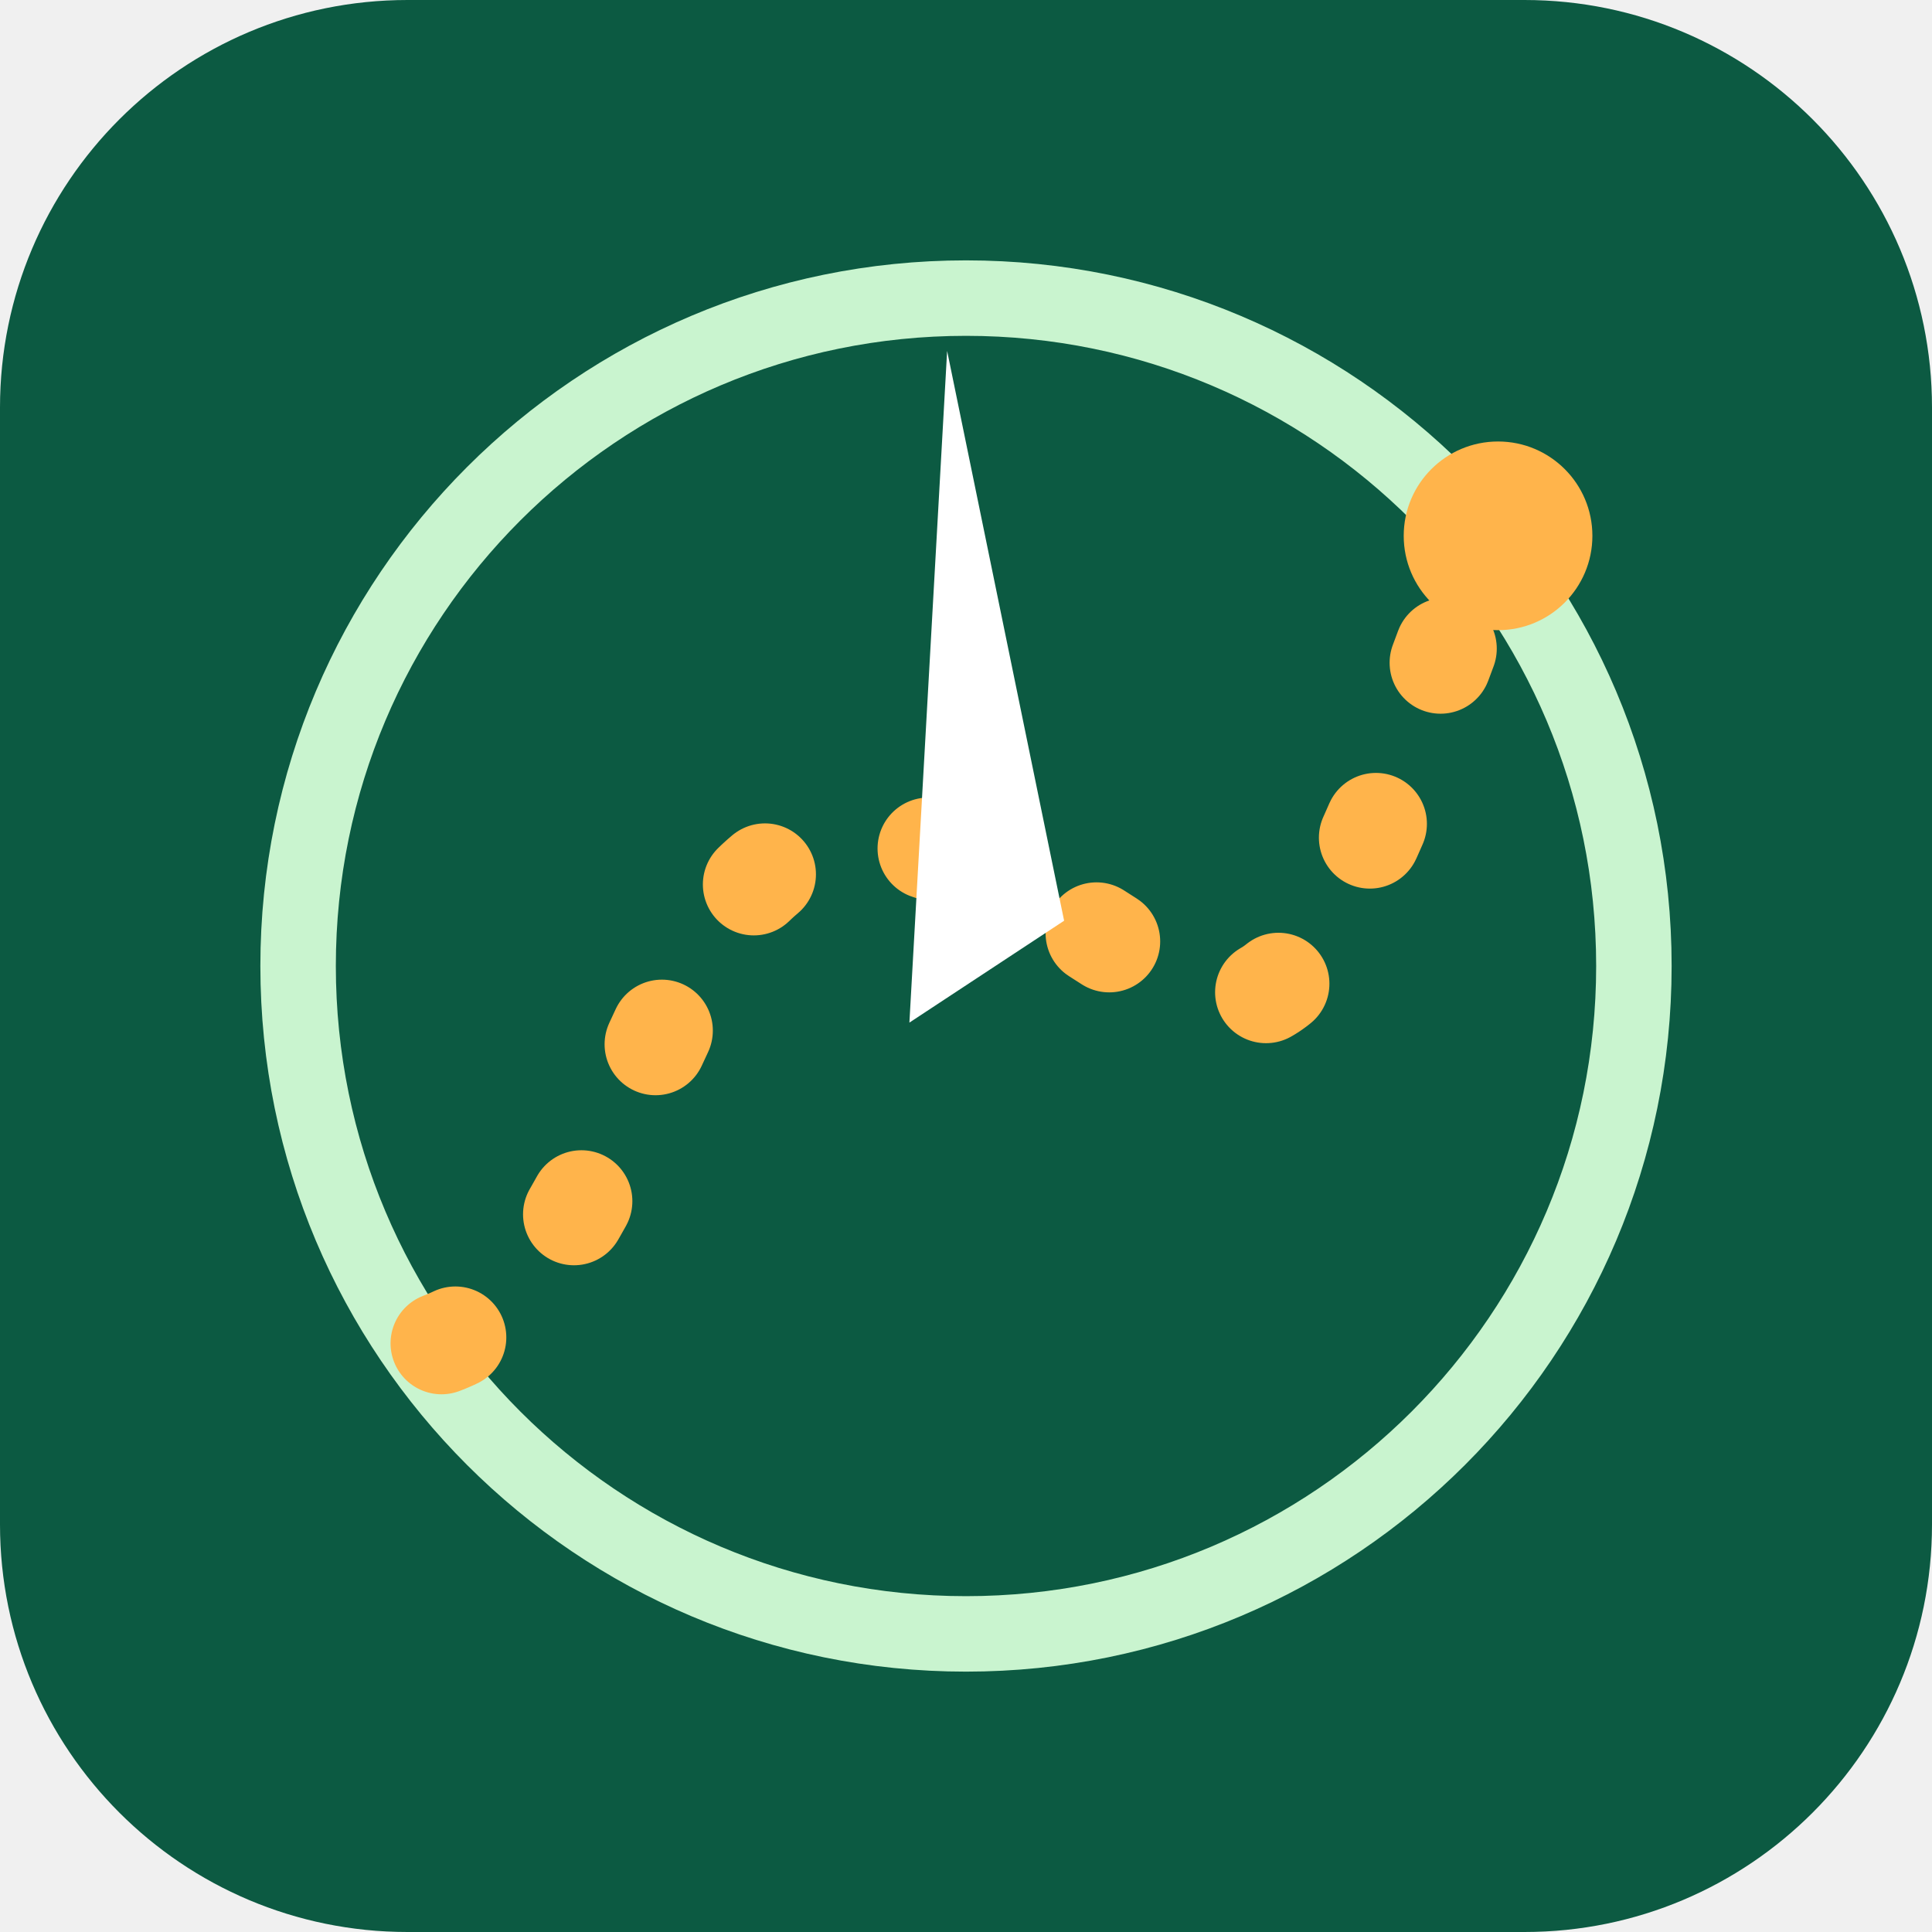
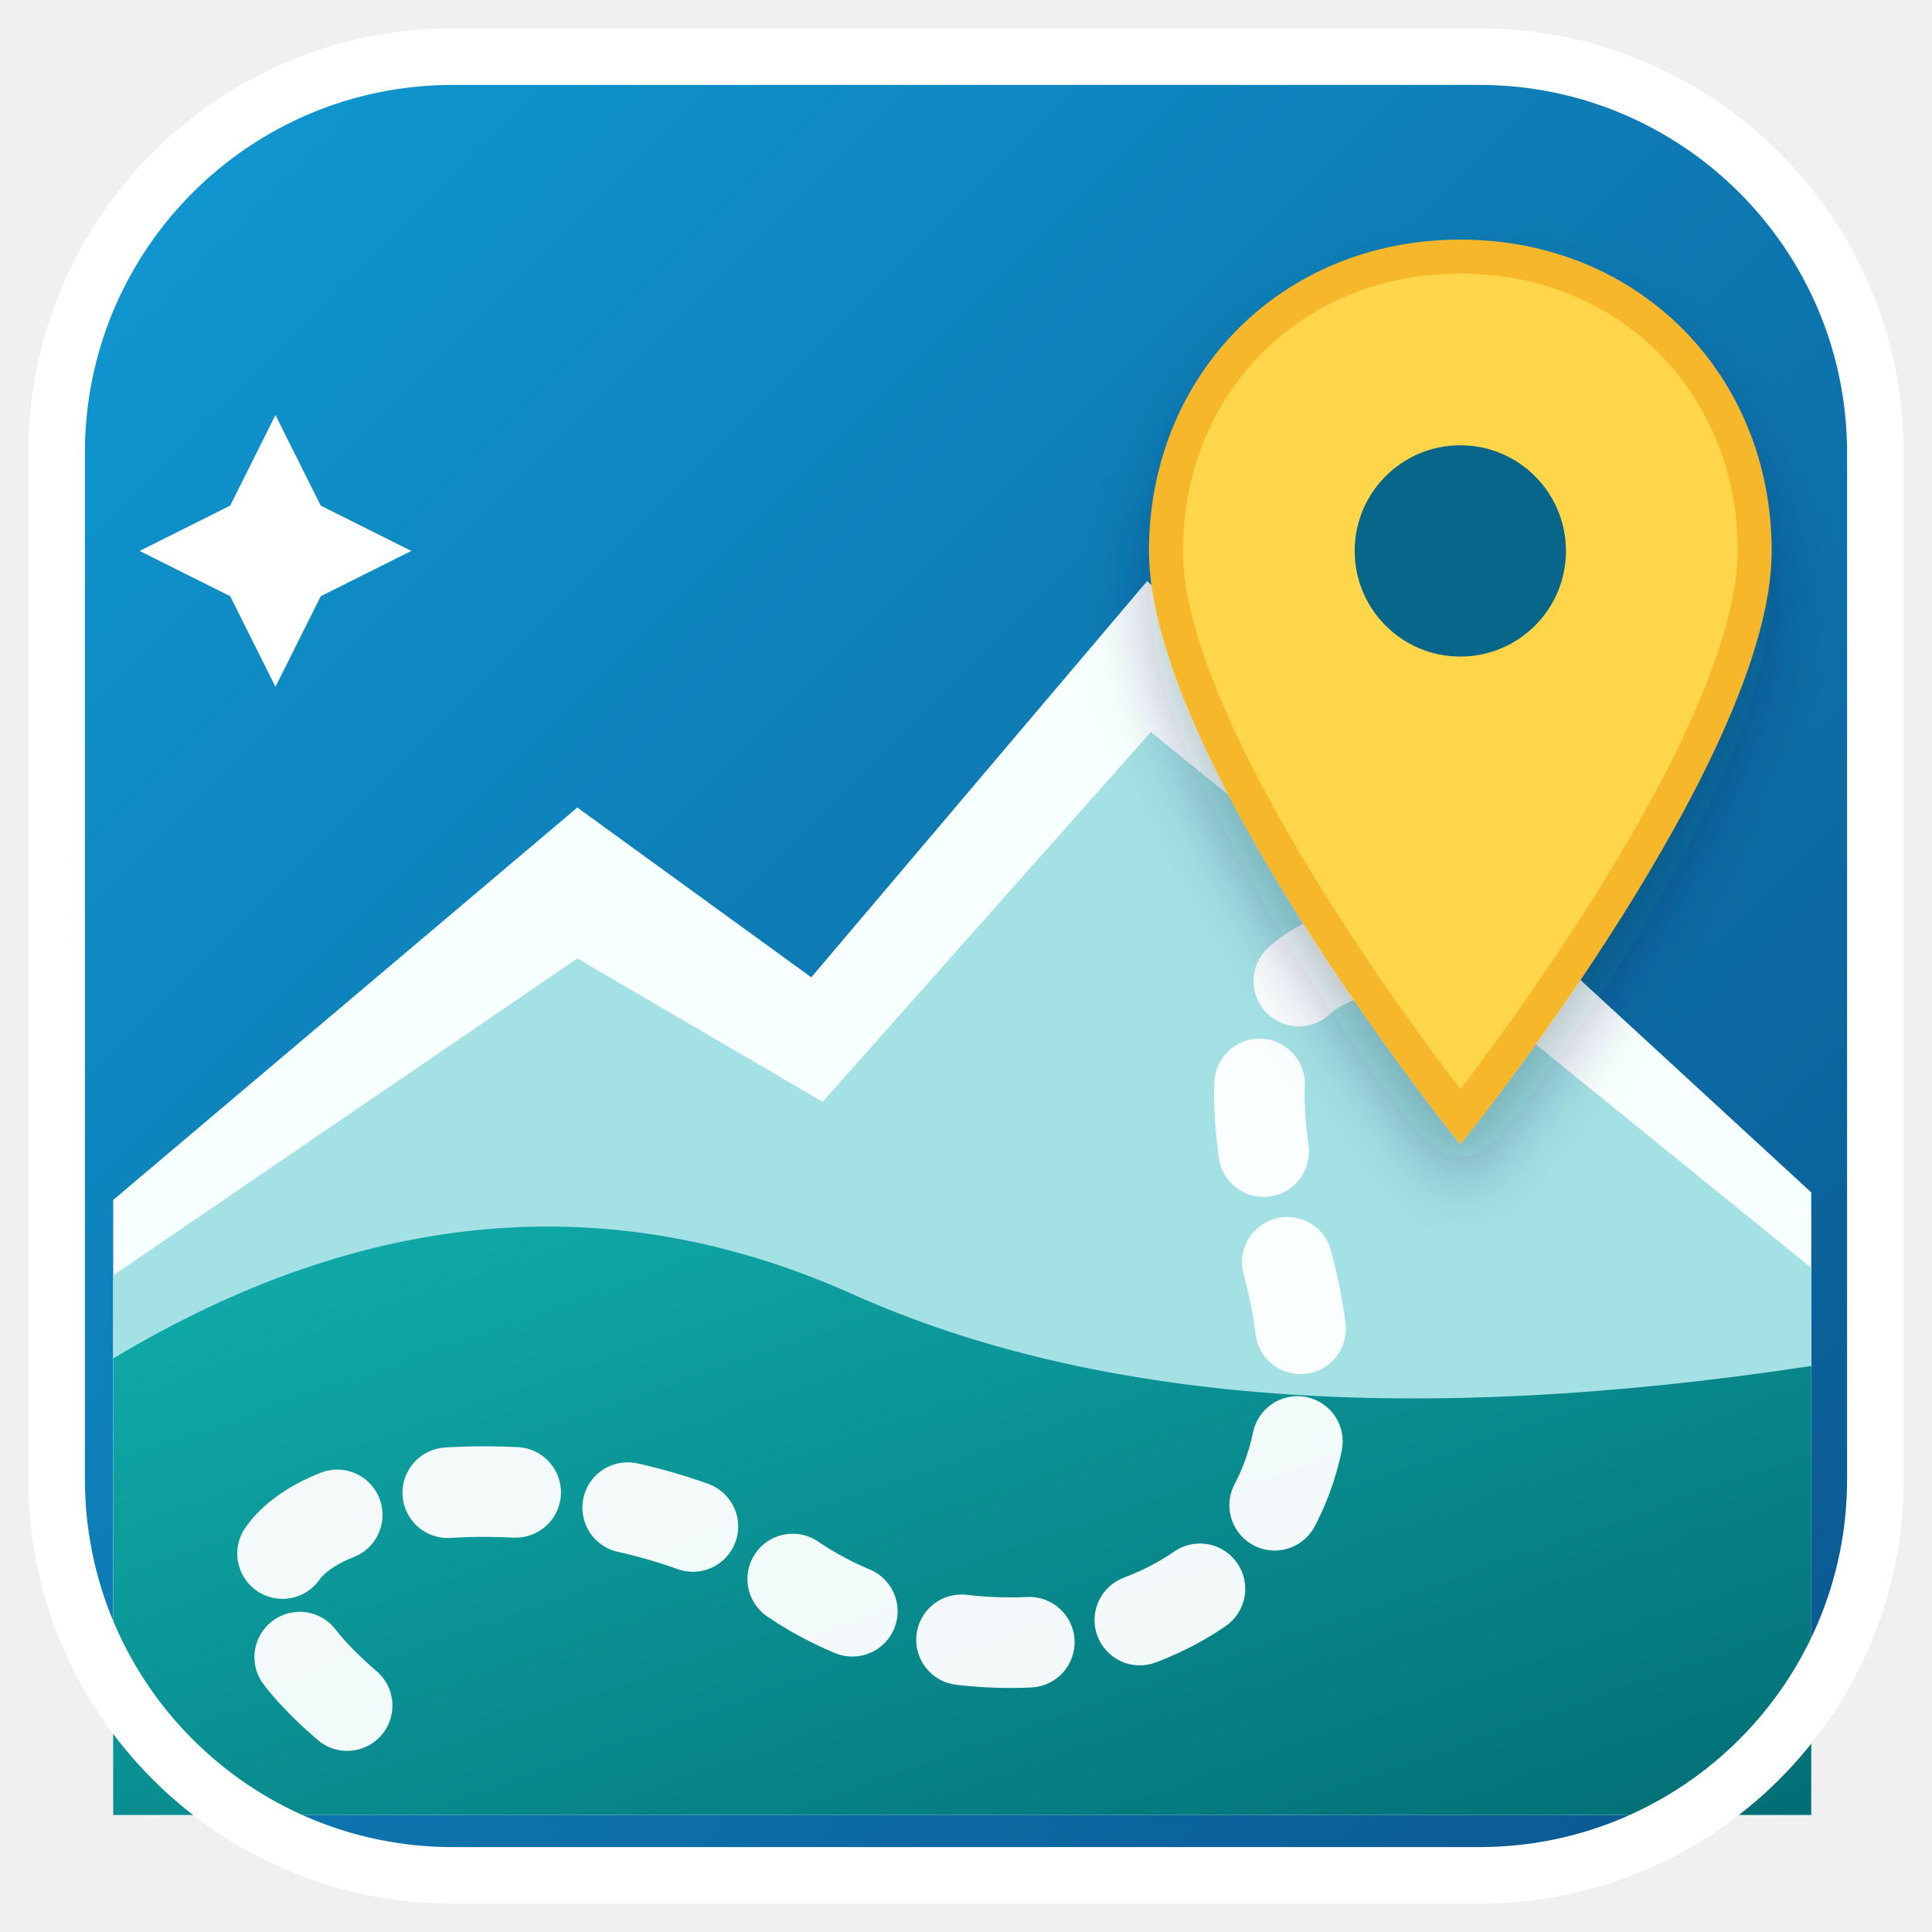
- <svg xmlns="http://www.w3.org/2000/svg" width="512" height="512" viewBox="0 0 512 512" role="img" aria-label="Случайный маршрут">
-   <rect width="512" height="512" rx="108" fill="#0c5a42" />
-   <circle cx="256" cy="256" r="177" fill="none" stroke="#c9f4cf" stroke-width="20" />
-   <path d="M117 356C178 333 170 194 252 227S329 323 393 145" fill="none" stroke="#ffb44b" stroke-width="27" stroke-linecap="round" stroke-dasharray="4 46" />
-   <path d="M251 93l31 151-41 27z" fill="#ffffff" />
-   <circle cx="397" cy="142" r="25" fill="#ffb44b" />
+ <svg xmlns="http://www.w3.org/2000/svg" width="512" height="512" viewBox="0 0 512 512" role="img" aria-label="Случайный маршрут: карта с маршрутом и отметкой">
+   <defs>
+     <linearGradient id="sky" x1="0" y1="0" x2="1" y2="1">
+       <stop stop-color="#109ad4" />
+       <stop offset="1" stop-color="#0b568e" />
+     </linearGradient>
+     <linearGradient id="ground" x1="0" y1="0" x2="1" y2="1">
+       <stop stop-color="#11aeac" />
+       <stop offset="1" stop-color="#026e75" />
+     </linearGradient>
+     <filter id="shadow" x="-20%" y="-30%" width="160%" height="180%">
+       <feDropShadow dx="0" dy="12" stdDeviation="9" flood-color="#03223e" flood-opacity=".28" />
+     </filter>
+   </defs>
+   <rect x="15" y="15" width="482" height="482" rx="105" fill="url(#sky)" />
+   <path d="M30 318L153 214L215 259L304 154L480 316V481H30Z" fill="#f8ffff" />
+   <path d="M30 338L153 254L218 292L305 194L480 336V477H30Z" fill="#a3e1e5" />
+   <path d="M30 360Q130 300 226 343T480 362V481H30Z" fill="url(#ground)" />
+   <path d="M92 452C21 391 156 379 208 417S369 437 341 334S371 254 430 247" fill="none" stroke="#fff" stroke-width="24" stroke-linecap="round" stroke-dasharray="18 30" opacity=".95" />
+   <path d="M344 112c0-44 33-78 78-78s78 34 78 78c0 52-78 150-78 150S344 164 344 112Z" transform="translate(-35 34)" fill="#ffd649" stroke="#f7b729" stroke-width="9" filter="url(#shadow)" />
+   <circle cx="387" cy="146" r="28" fill="#08668a" />
+   <path d="M73 110l12 24 24 12-24 12-12 24-12-24-24-12 24-12Z" fill="#fff" />
+   <rect x="15" y="15" width="482" height="482" rx="105" fill="none" stroke="#fff" stroke-width="15" />
</svg>
